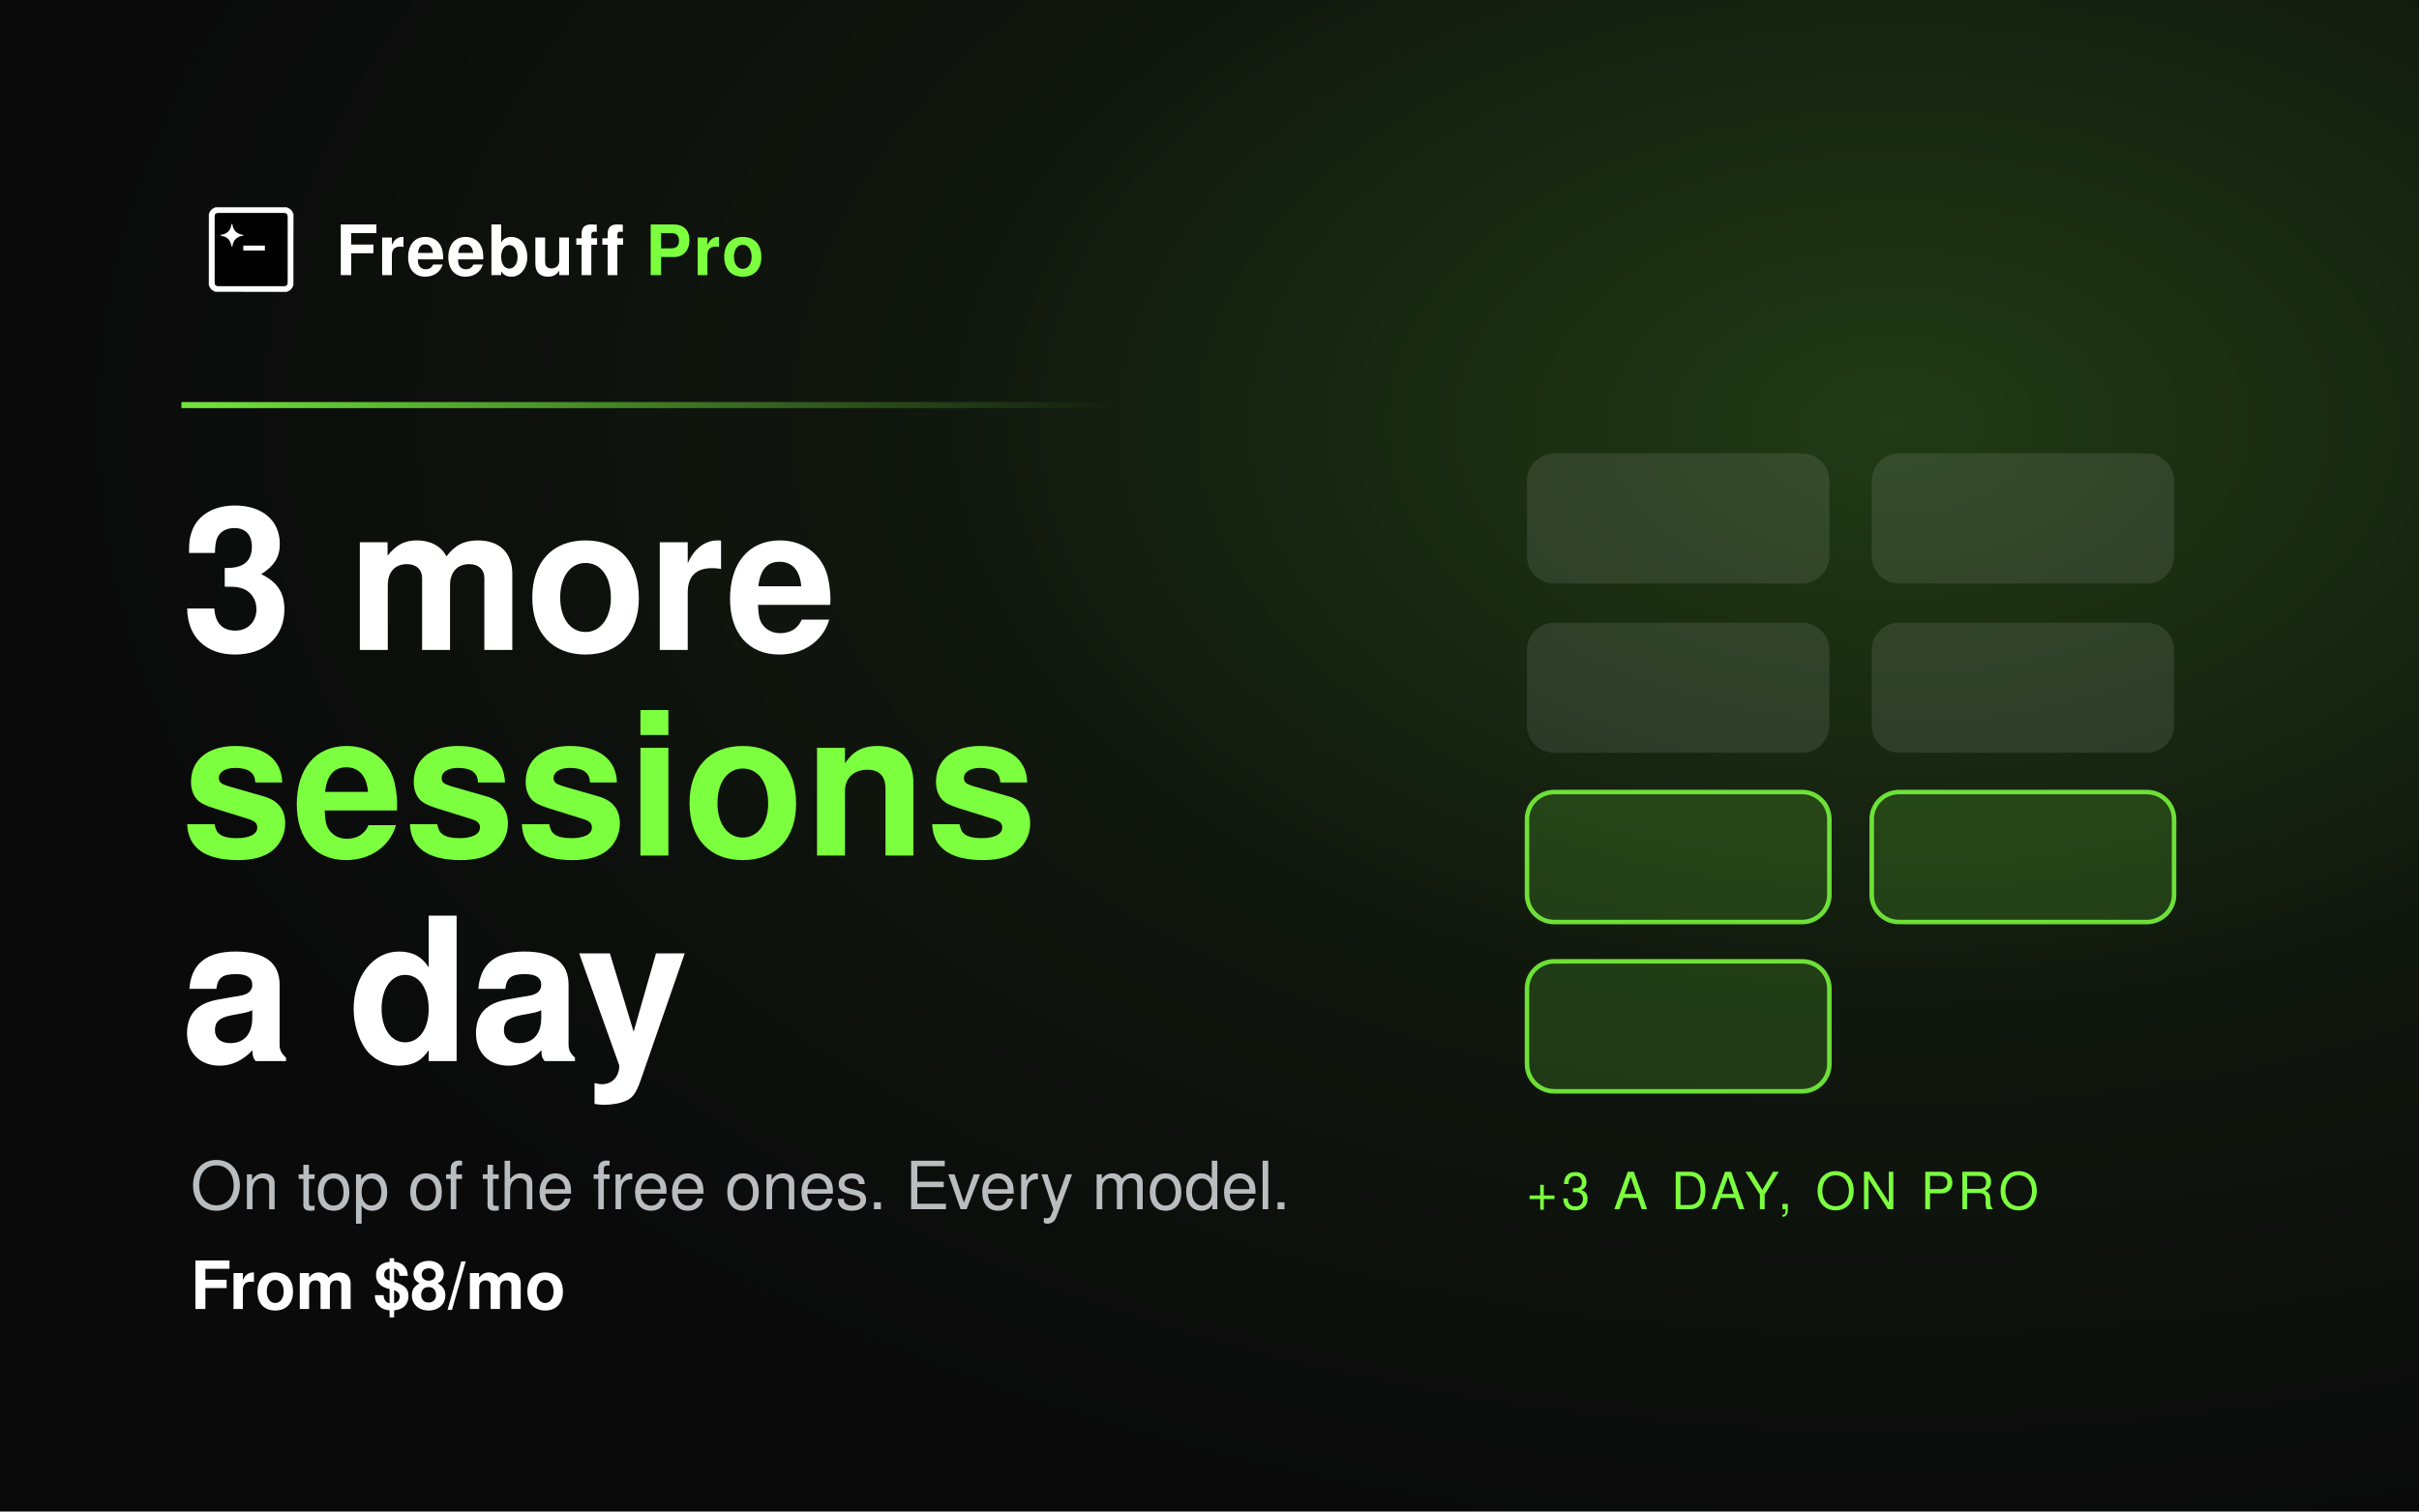
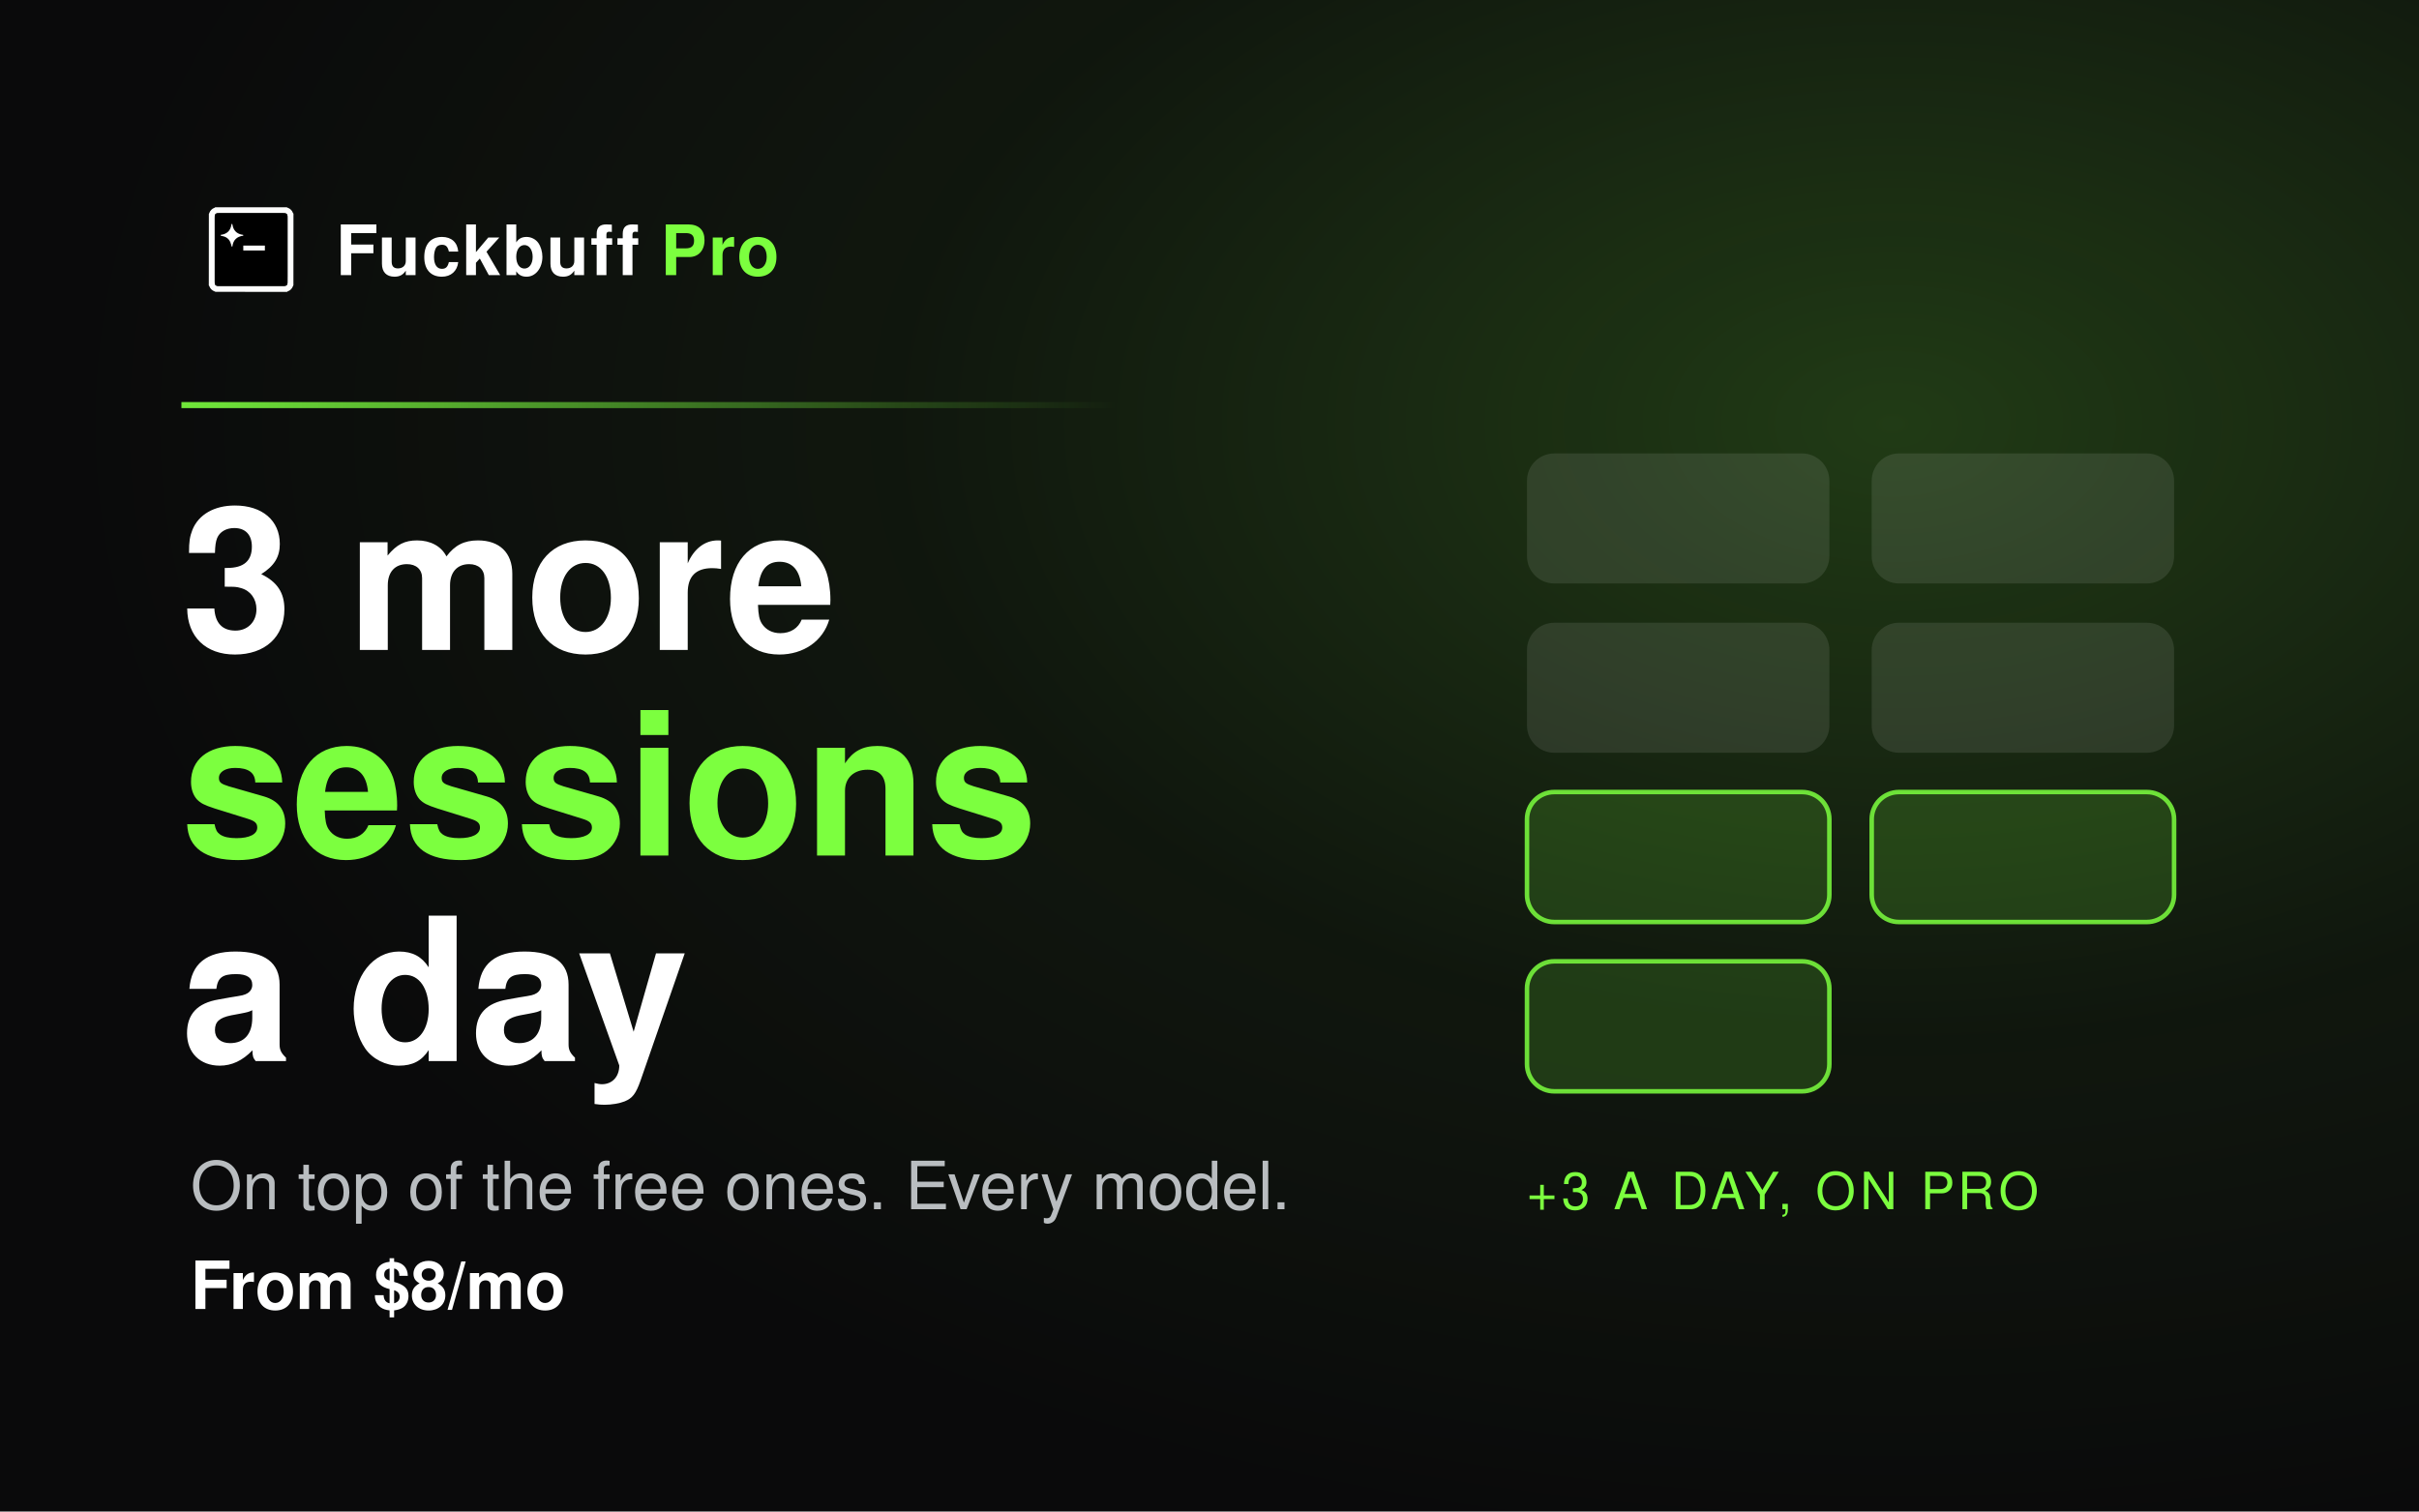
<svg xmlns="http://www.w3.org/2000/svg" width="1600" height="1000" viewBox="0 0 1600 1000">
  <defs>
    <radialGradient id="glow" cx="0.78" cy="0.28" r="0.75">
      <stop offset="0%" stop-color="#7CFF3F" stop-opacity="0.20" />
      <stop offset="55%" stop-color="#7CFF3F" stop-opacity="0.05" />
      <stop offset="100%" stop-color="#7CFF3F" stop-opacity="0" />
    </radialGradient>
    <linearGradient id="rule" x1="0" y1="0" x2="1" y2="0">
      <stop offset="0%" stop-color="#7CFF3F" stop-opacity="0.9" />
      <stop offset="100%" stop-color="#7CFF3F" stop-opacity="0" />
    </linearGradient>
  </defs>
  <rect width="1600" height="1000" fill="#0a0a0b" />
  <rect width="1600" height="1000" fill="url(#glow)" />
  <g transform="translate(138,137) scale(0.109375)">
    <path fill="#FDFDFD" opacity="1" stroke="none" d=" M513,40 C513,184.023 513,328.047 512.664,472.238 C511.685,473.989 510.989,475.553 510.406,477.158 C504.572,493.204 493.968,504.46 477.646,510.116 C476.264,510.595 475.208,512.016 474,513 C329.977,513 185.953,513 41.762,512.664 C40.011,511.685 38.447,510.989 36.842,510.406 C20.796,504.572 9.54,493.968 3.884,477.646 C3.405,476.264 1.983,475.208 1,474 C1,329.977 1,185.953 1.336,41.762 C2.315,40.011 3.011,38.447 3.594,36.842 C9.428,20.796 20.032,9.54 36.354,3.884 C37.736,3.405 38.792,1.984 40,1 C184.023,1 328.047,1 472.238,1.336 C473.989,2.315 475.553,3.011 477.158,3.594 C493.204,9.428 504.46,20.032 510.116,36.354 C510.595,37.736 512.016,38.792 513,40 M477.164,415.5 C477.164,298.353 477.165,181.206 477.155,64.06 C477.155,60.562 477.138,57.058 476.943,53.567 C476.406,43.907 470.087,37.623 460.362,37.058 C457.204,36.874 454.033,36.845 450.868,36.845 C321.724,36.835 192.579,36.834 63.434,36.848 C59.77,36.848 56.091,36.832 52.446,37.143 C44.097,37.854 37.941,43.931 37.173,52.27 C36.822,56.077 36.849,59.927 36.849,63.757 C36.834,192.569 36.835,321.38 36.844,450.192 C36.845,453.523 36.873,456.859 37.043,460.185 C37.551,470.14 43.866,476.43 53.887,476.957 C57.213,477.132 60.55,477.155 63.881,477.156 C192.526,477.165 321.171,477.165 449.816,477.158 C452.814,477.157 455.814,477.111 458.811,477.012 C470.39,476.633 476.753,470.516 476.964,458.989 C477.223,444.83 477.114,430.664 477.164,415.5 z" />
    <path fill="#000000" opacity="1" stroke="none" d=" M477.164,416 C477.114,430.664 477.223,444.83 476.964,458.989 C476.753,470.516 470.39,476.633 458.811,477.012 C455.814,477.111 452.814,477.157 449.816,477.158 C321.171,477.165 192.526,477.165 63.881,477.156 C60.55,477.155 57.213,477.132 53.887,476.957 C43.866,476.43 37.551,470.14 37.043,460.185 C36.873,456.859 36.845,453.523 36.844,450.192 C36.835,321.38 36.834,192.569 36.849,63.757 C36.849,59.927 36.822,56.077 37.173,52.27 C37.941,43.931 44.097,37.854 52.446,37.143 C56.091,36.832 59.77,36.848 63.434,36.848 C192.579,36.834 321.724,36.835 450.868,36.845 C454.033,36.845 457.204,36.874 460.362,37.058 C470.087,37.623 476.406,43.907 476.943,53.567 C477.138,57.058 477.155,60.562 477.155,64.06 C477.165,181.206 477.164,298.353 477.164,416 M147.117,120.221 C145.747,114.273 144.377,108.325 142.984,102.279 C141.719,102.279 140.567,102.247 139.42,102.302 C139.137,102.315 138.867,102.609 138.272,102.966 C133.64,141.734 111.451,163.469 72.973,168.168 C71.158,173.309 74.397,173.48 77.473,173.978 C101.534,177.876 120.912,188.717 131.011,211.963 C134.669,220.384 136.576,229.566 139.441,238.917 C139.418,238.915 140.216,239.066 141.012,239.054 C141.789,239.042 142.563,238.863 143.522,238.733 C148.201,199.444 170.517,177.795 209.463,173.09 C209.251,171.103 209.122,169.817 208.963,168.534 C208.947,168.401 208.747,168.291 208.576,168.111 C179.153,164.19 156.956,150.76 147.117,120.221 M229.5,233.068 C222.894,233.068 216.288,233.068 209.621,233.068 C209.621,243.357 209.621,253.083 209.621,262.681 C253.366,262.681 296.781,262.681 340.079,262.681 C340.079,252.741 340.079,243.124 340.079,233.068 C303.403,233.068 266.951,233.068 229.5,233.068 z" />
    <path fill="#FDFDFD" opacity="1" stroke="none" d=" M147.238,120.6 C156.956,150.76 179.153,164.19 208.576,168.111 C208.747,168.291 208.947,168.401 208.963,168.534 C209.122,169.817 209.251,171.103 209.463,173.09 C170.517,177.795 148.201,199.444 143.522,238.733 C142.563,238.863 141.789,239.042 141.012,239.054 C140.216,239.066 139.418,238.915 139.441,238.917 C136.576,229.566 134.669,220.384 131.011,211.963 C120.912,188.717 101.534,177.876 77.473,173.978 C74.397,173.48 71.158,173.309 72.973,168.168 C111.451,163.469 133.64,141.734 138.272,102.966 C138.867,102.609 139.137,102.315 139.42,102.302 C140.567,102.247 141.719,102.279 142.984,102.279 C144.377,108.325 145.747,114.273 147.238,120.6 z" />
    <path fill="#FDFDFD" opacity="1" stroke="none" d=" M230,233.068 C266.951,233.068 303.403,233.068 340.079,233.068 C340.079,243.124 340.079,252.741 340.079,262.681 C296.781,262.681 253.366,262.681 209.621,262.681 C209.621,253.083 209.621,243.357 209.621,233.068 C216.288,233.068 222.894,233.068 230,233.068 z" />
  </g>
-   <text x="222" y="182" font-family="Helvetica Neue, Helvetica, Arial, sans-serif" font-size="46" font-weight="700" letter-spacing="1" fill="#FFFFFF">Freebuff <tspan fill="#7CFF3F">Pro</tspan>
+   <text x="222" y="182" font-family="Helvetica Neue, Helvetica, Arial, sans-serif" font-size="46" font-weight="700" letter-spacing="1" fill="#FFFFFF">Fuckbuff <tspan fill="#7CFF3F">Pro</tspan>
  </text>
  <rect x="120" y="266" width="620" height="4" fill="url(#rule)" />
  <text x="120" y="430" font-family="Helvetica Neue, Helvetica, Arial, sans-serif" font-size="132" font-weight="700" fill="#FFFFFF">3 more</text>
  <text x="120" y="566" font-family="Helvetica Neue, Helvetica, Arial, sans-serif" font-size="132" font-weight="700" fill="#7CFF3F">sessions</text>
  <text x="120" y="702" font-family="Helvetica Neue, Helvetica, Arial, sans-serif" font-size="132" font-weight="700" fill="#FFFFFF">a day</text>
  <text x="126" y="800" font-family="Helvetica Neue, Helvetica, Arial, sans-serif" font-size="44" font-weight="400" fill="#B9BDC0">On top of the free ones. Every model.</text>
  <text x="126" y="866" font-family="Helvetica Neue, Helvetica, Arial, sans-serif" font-size="44" font-weight="700" fill="#FFFFFF">From $8/mo</text>
  <g transform="translate(1010,300)">
    <g fill="#FFFFFF" fill-opacity="0.10">
      <rect x="0" y="0" width="200" height="86" rx="18" />
      <rect x="228" y="0" width="200" height="86" rx="18" />
      <rect x="0" y="112" width="200" height="86" rx="18" />
      <rect x="228" y="112" width="200" height="86" rx="18" />
    </g>
    <g fill="#7CFF3F" fill-opacity="0.16" stroke="#7CFF3F" stroke-opacity="0.85" stroke-width="3">
      <rect x="0" y="224" width="200" height="86" rx="18" />
      <rect x="228" y="224" width="200" height="86" rx="18" />
      <rect x="0" y="336" width="200" height="86" rx="18" />
    </g>
    <text x="0" y="500" font-family="Helvetica Neue, Helvetica, Arial, sans-serif" font-size="34" font-weight="400" fill="#7CFF3F" letter-spacing="3">+3 A DAY, ON PRO</text>
  </g>
</svg>
